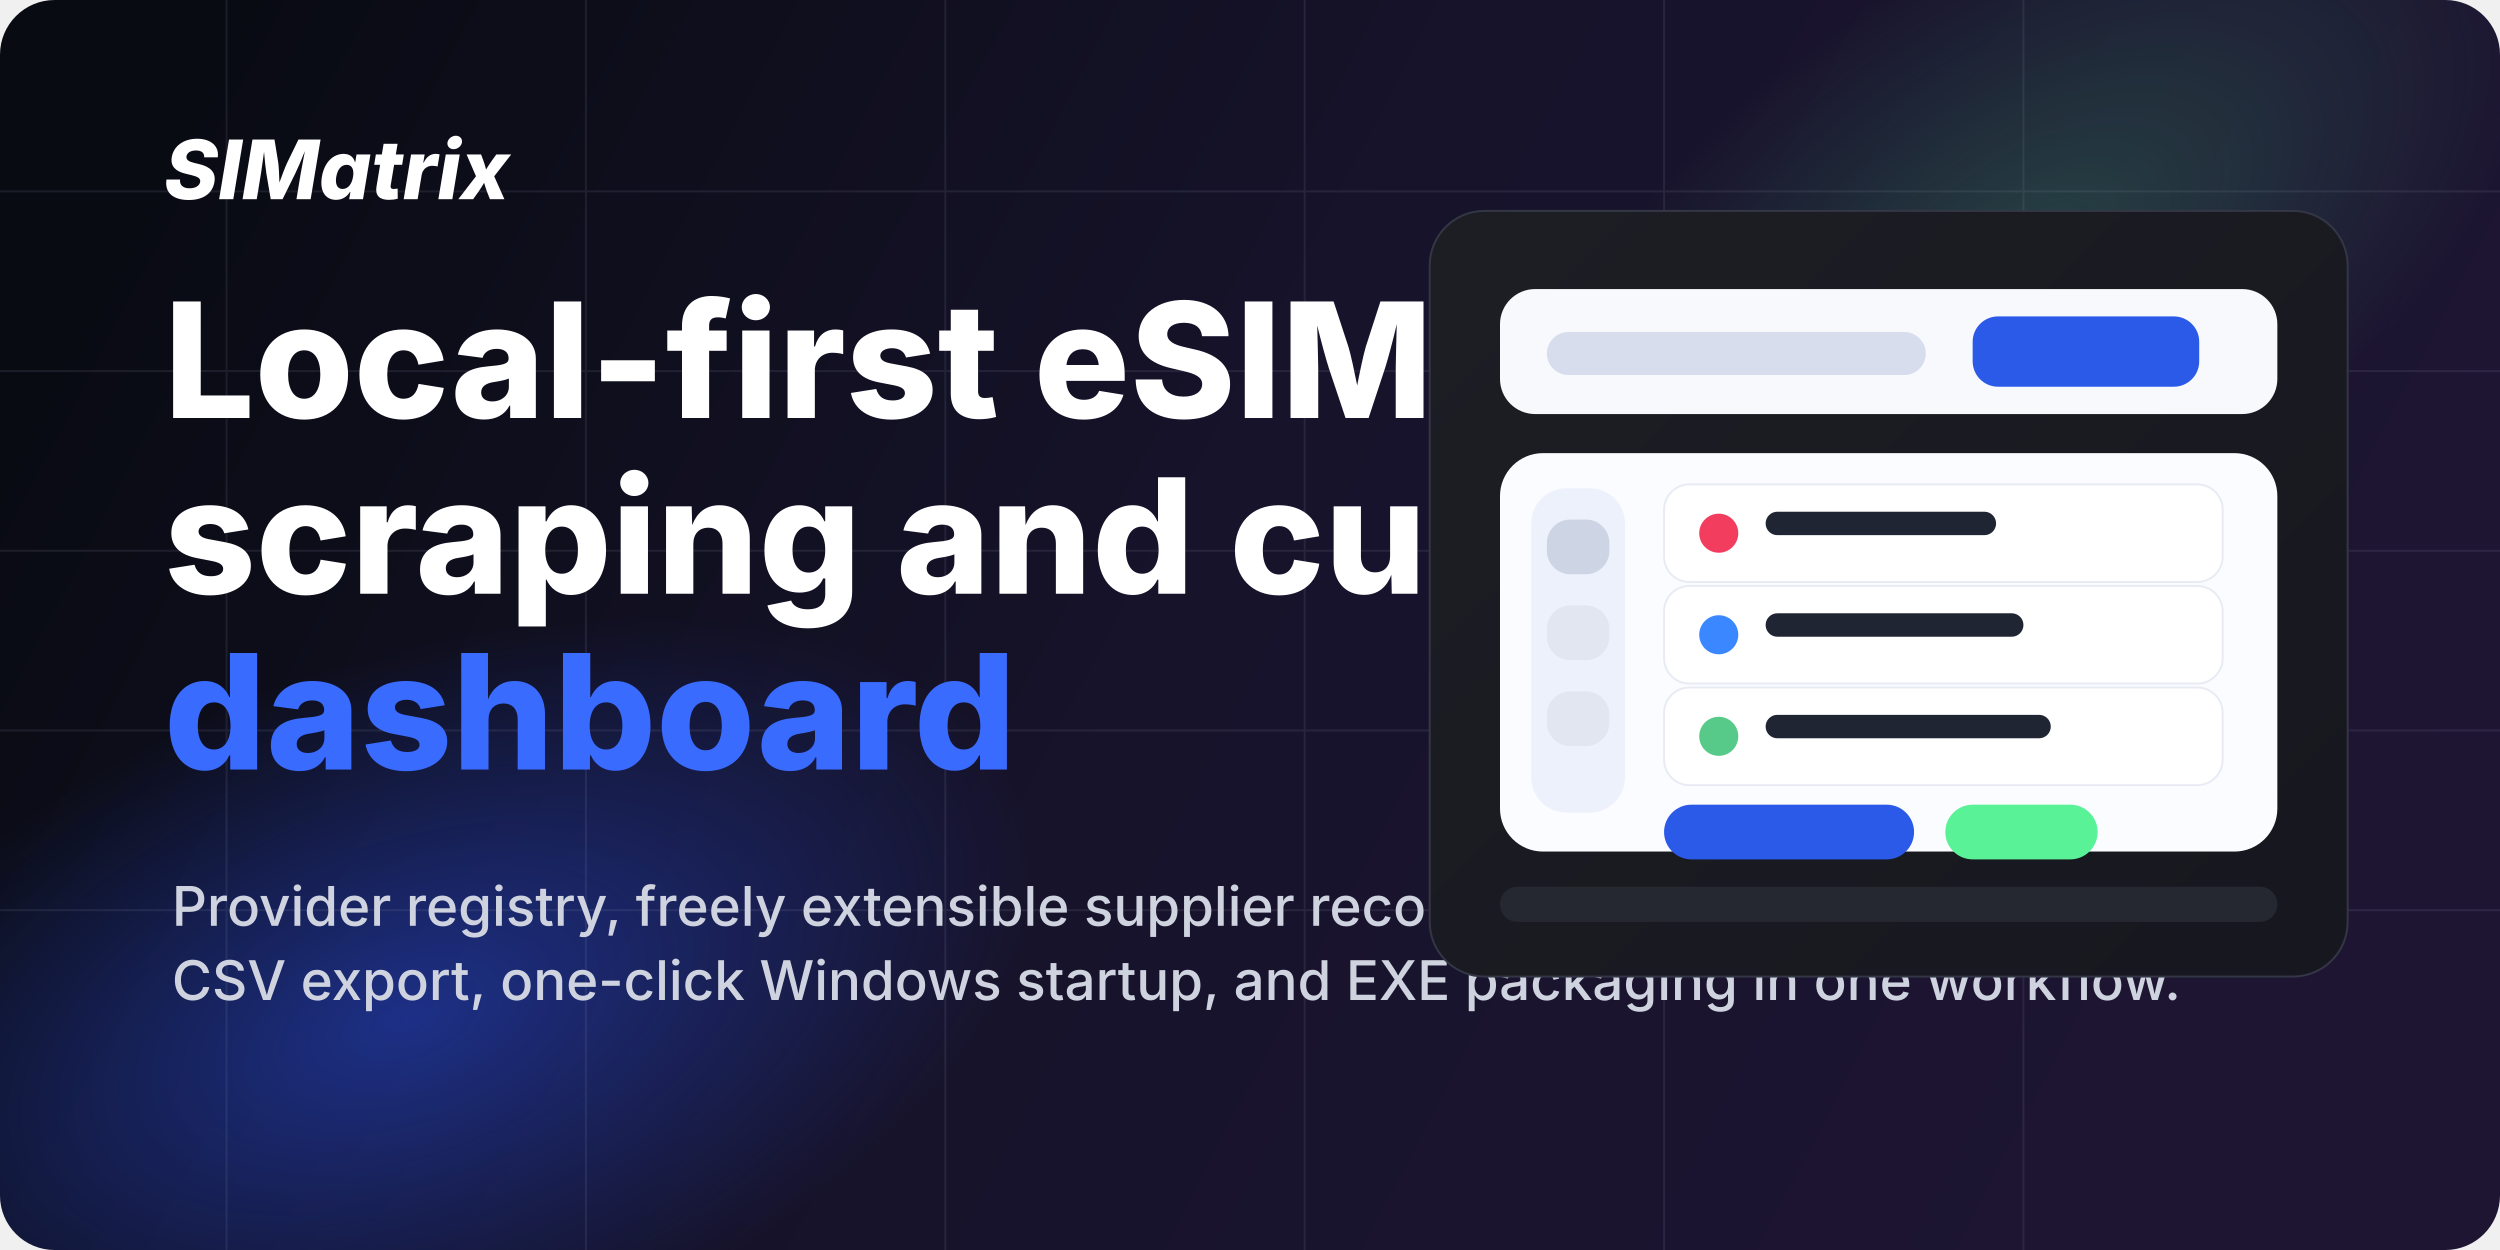
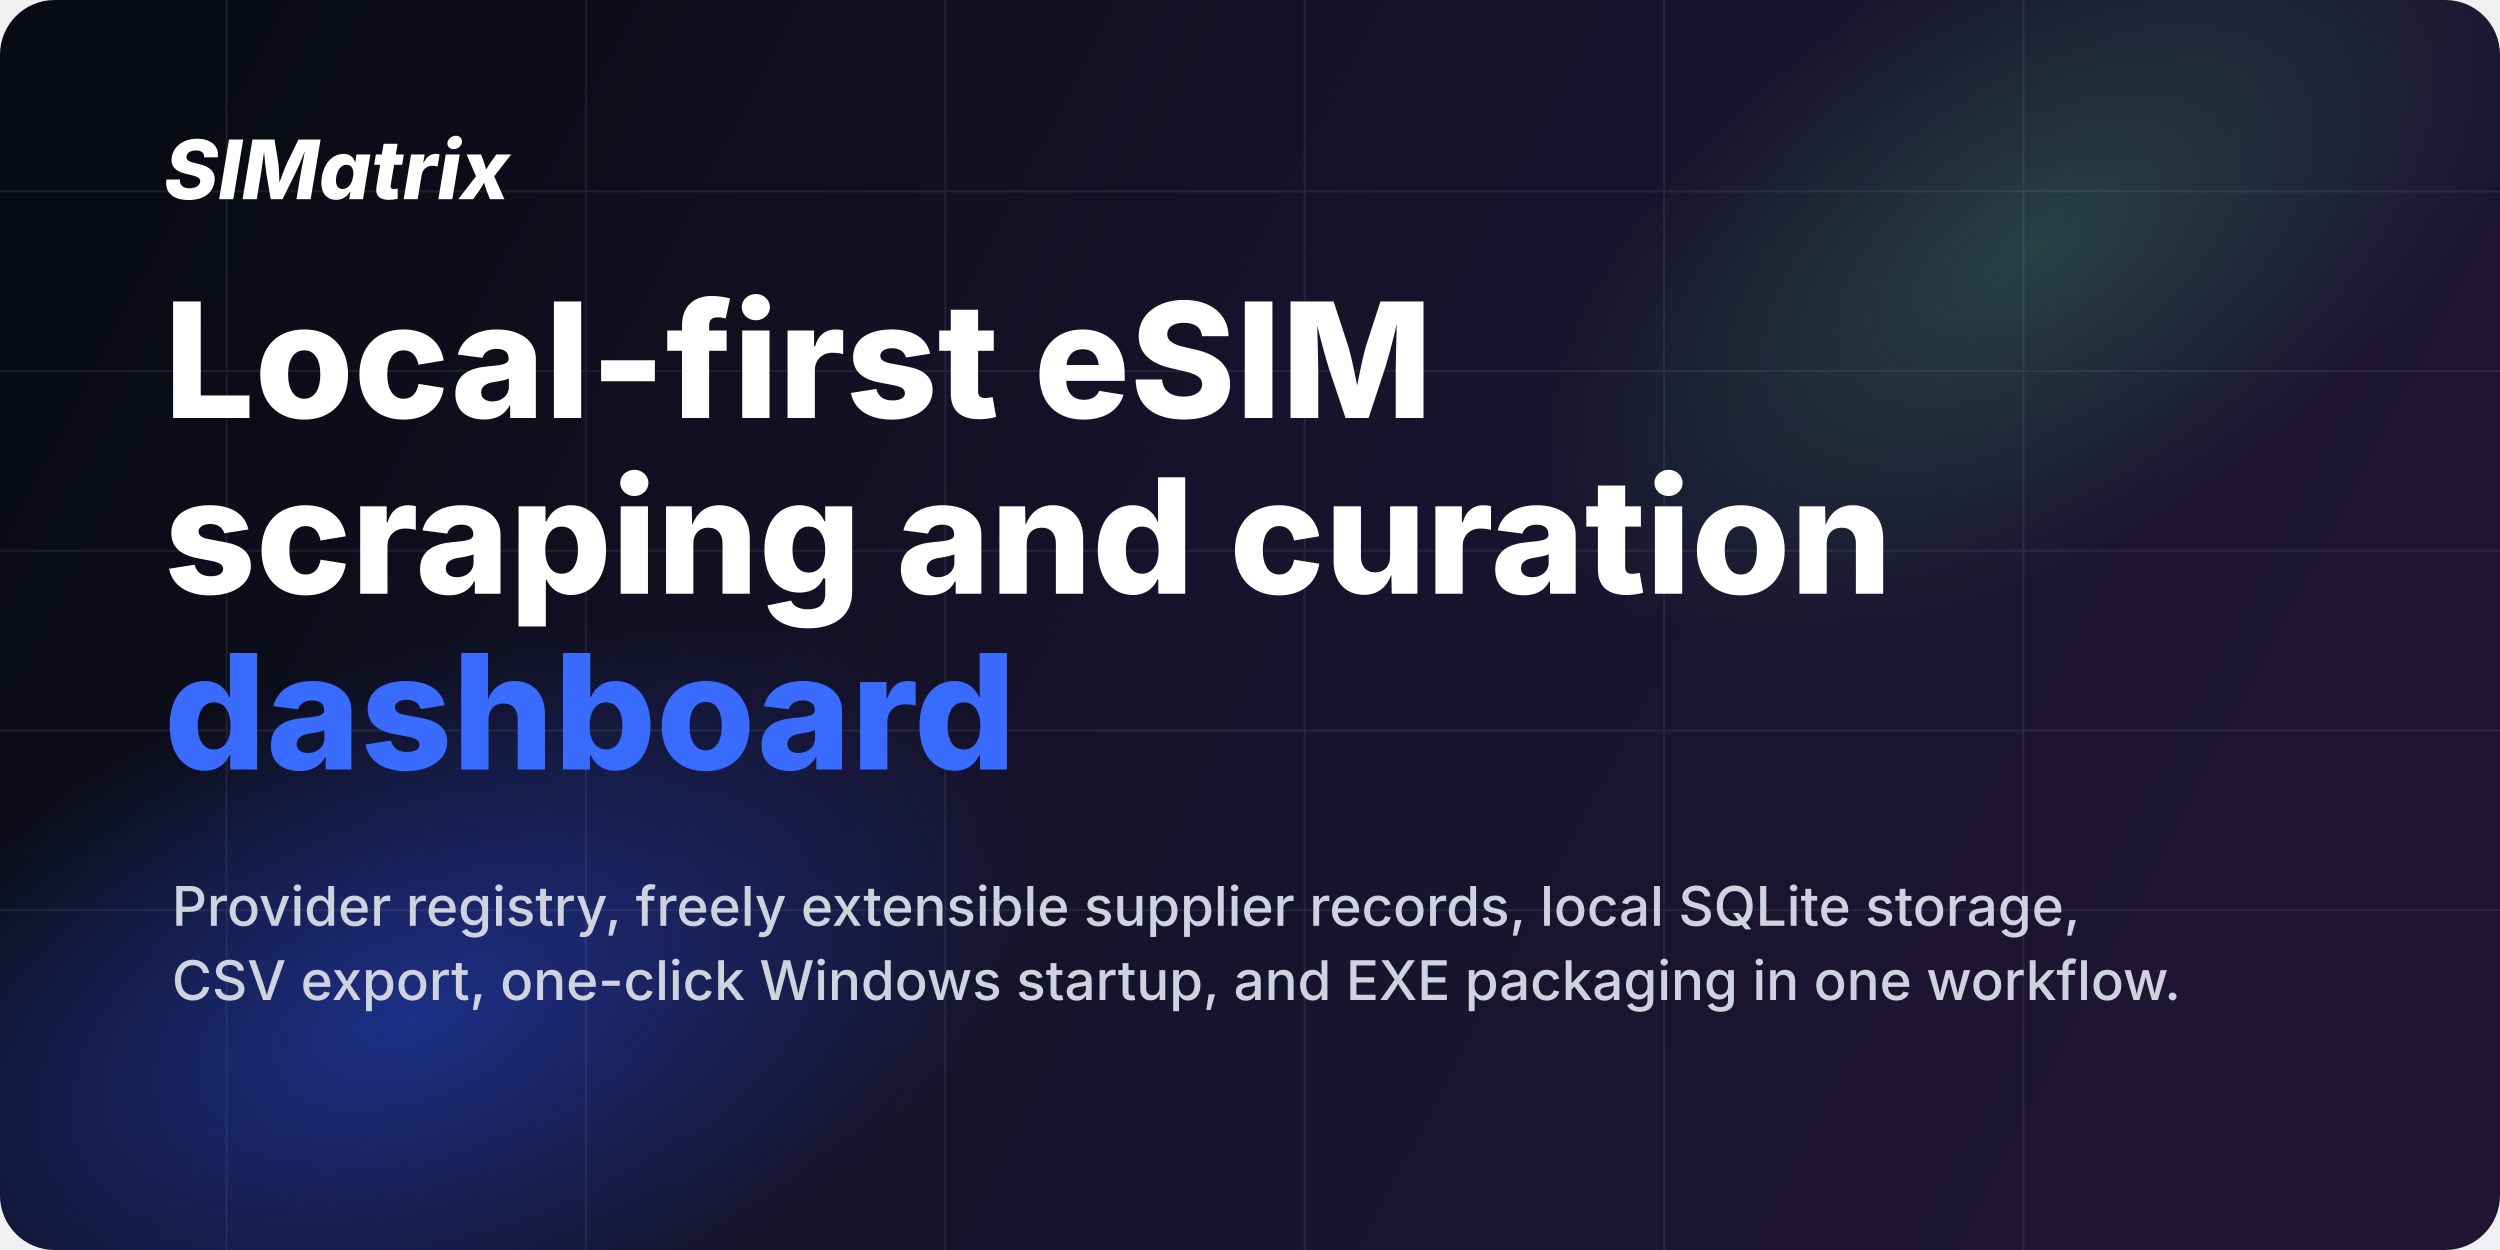
<svg xmlns="http://www.w3.org/2000/svg" width="1280" height="640" viewBox="0 0 1280 640" fill="none">
  <defs>
    <linearGradient id="bg" x1="100" y1="44" x2="1172" y2="604" gradientUnits="userSpaceOnUse">
      <stop stop-color="#090B13" />
      <stop offset="0.48" stop-color="#17132B" />
      <stop offset="1" stop-color="#1E1533" />
    </linearGradient>
    <radialGradient id="glowA" cx="0" cy="0" r="1" gradientUnits="userSpaceOnUse" gradientTransform="translate(208 522) rotate(-19.8) scale(336 182)">
      <stop stop-color="#2C56FF" stop-opacity="0.46" />
      <stop offset="1" stop-color="#2C56FF" stop-opacity="0" />
    </radialGradient>
    <radialGradient id="glowB" cx="0" cy="0" r="1" gradientUnits="userSpaceOnUse" gradientTransform="translate(1040 128) rotate(147) scale(286 152)">
      <stop stop-color="#57F59A" stop-opacity="0.2" />
      <stop offset="1" stop-color="#57F59A" stop-opacity="0" />
    </radialGradient>
    <linearGradient id="panel" x1="768" y1="114" x2="1140" y2="492" gradientUnits="userSpaceOnUse">
      <stop stop-color="#1D1E24" />
      <stop offset="1" stop-color="#17181F" />
    </linearGradient>
  </defs>
  <rect width="1280" height="640" rx="28" fill="url(#bg)" />
  <rect width="1280" height="640" rx="28" fill="url(#glowA)" />
  <rect width="1280" height="640" rx="28" fill="url(#glowB)" />
  <g opacity="0.14" stroke="#8D92AF">
    <path d="M0 98H1280" />
    <path d="M0 190H1280" />
    <path d="M0 282H1280" />
    <path d="M0 374H1280" />
    <path d="M0 466H1280" />
    <path d="M116 0V640" />
    <path d="M300 0V640" />
    <path d="M484 0V640" />
    <path d="M668 0V640" />
    <path d="M852 0V640" />
    <path d="M1036 0V640" />
  </g>
  <text x="84" y="102" fill="white" font-size="42" font-family="Inter, Segoe UI, Arial, sans-serif" font-style="italic" font-weight="800">SIMatrix</text>
  <text x="84" y="214" fill="white" font-size="82" font-family="Inter, Segoe UI, Arial, sans-serif" font-weight="800">Local-first eSIM</text>
  <text x="84" y="304" fill="white" font-size="82" font-family="Inter, Segoe UI, Arial, sans-serif" font-weight="800">scraping and curation</text>
  <text x="84" y="394" fill="#3A6BFF" font-size="82" font-family="Inter, Segoe UI, Arial, sans-serif" font-weight="800">dashboard</text>
  <text x="88" y="474" fill="#CFD3DF" font-size="28" font-family="Inter, Segoe UI, Arial, sans-serif" font-weight="500">
    Provider registry, freely extensible supplier records, local SQLite storage,
  </text>
  <text x="88" y="512" fill="#CFD3DF" font-size="28" font-family="Inter, Segoe UI, Arial, sans-serif" font-weight="500">
    CSV export, one-click Windows startup, and EXE packaging in one workflow.
  </text>
-   <g>
-     <rect x="732" y="108" width="470" height="392" rx="28" fill="url(#panel)" stroke="#333645" />
-     <rect x="768" y="148" width="398" height="64" rx="18" fill="#F8F9FD" />
-     <rect x="768" y="232" width="398" height="204" rx="22" fill="#FBFCFF" />
-     <rect x="768" y="454" width="398" height="18" rx="9" fill="#262831" />
-     <rect x="792" y="170" width="194" height="22" rx="11" fill="#D7DDED" />
-     <rect x="1010" y="162" width="116" height="36" rx="13" fill="#2B59E8" />
-     <rect x="784" y="250" width="48" height="166" rx="18" fill="#EDF1FB" />
-     <rect x="792" y="266" width="32" height="28" rx="12" fill="#CDD4E4" />
-     <rect x="792" y="310" width="32" height="28" rx="12" fill="#E2E6F1" />
-     <rect x="792" y="354" width="32" height="28" rx="12" fill="#E2E6F1" />
-     <rect x="852" y="248" width="286" height="50" rx="13" fill="#FFFFFF" stroke="#E8EBF4" />
-     <circle cx="880" cy="273" r="10" fill="#F23D5F" />
-     <rect x="904" y="262" width="118" height="12" rx="6" fill="#202534" />
-     <rect x="852" y="300" width="286" height="50" rx="13" fill="#FFFFFF" stroke="#E8EBF4" />
-     <circle cx="880" cy="325" r="10" fill="#3B87FF" />
-     <rect x="904" y="314" width="132" height="12" rx="6" fill="#202534" />
-     <rect x="852" y="352" width="286" height="50" rx="13" fill="#FFFFFF" stroke="#E8EBF4" />
-     <circle cx="880" cy="377" r="10" fill="#57C989" />
-     <rect x="904" y="366" width="146" height="12" rx="6" fill="#202534" />
-     <rect x="852" y="412" width="128" height="28" rx="14" fill="#2B59E8" />
-     <rect x="996" y="412" width="78" height="28" rx="14" fill="#59F297" />
-   </g>
</svg>
